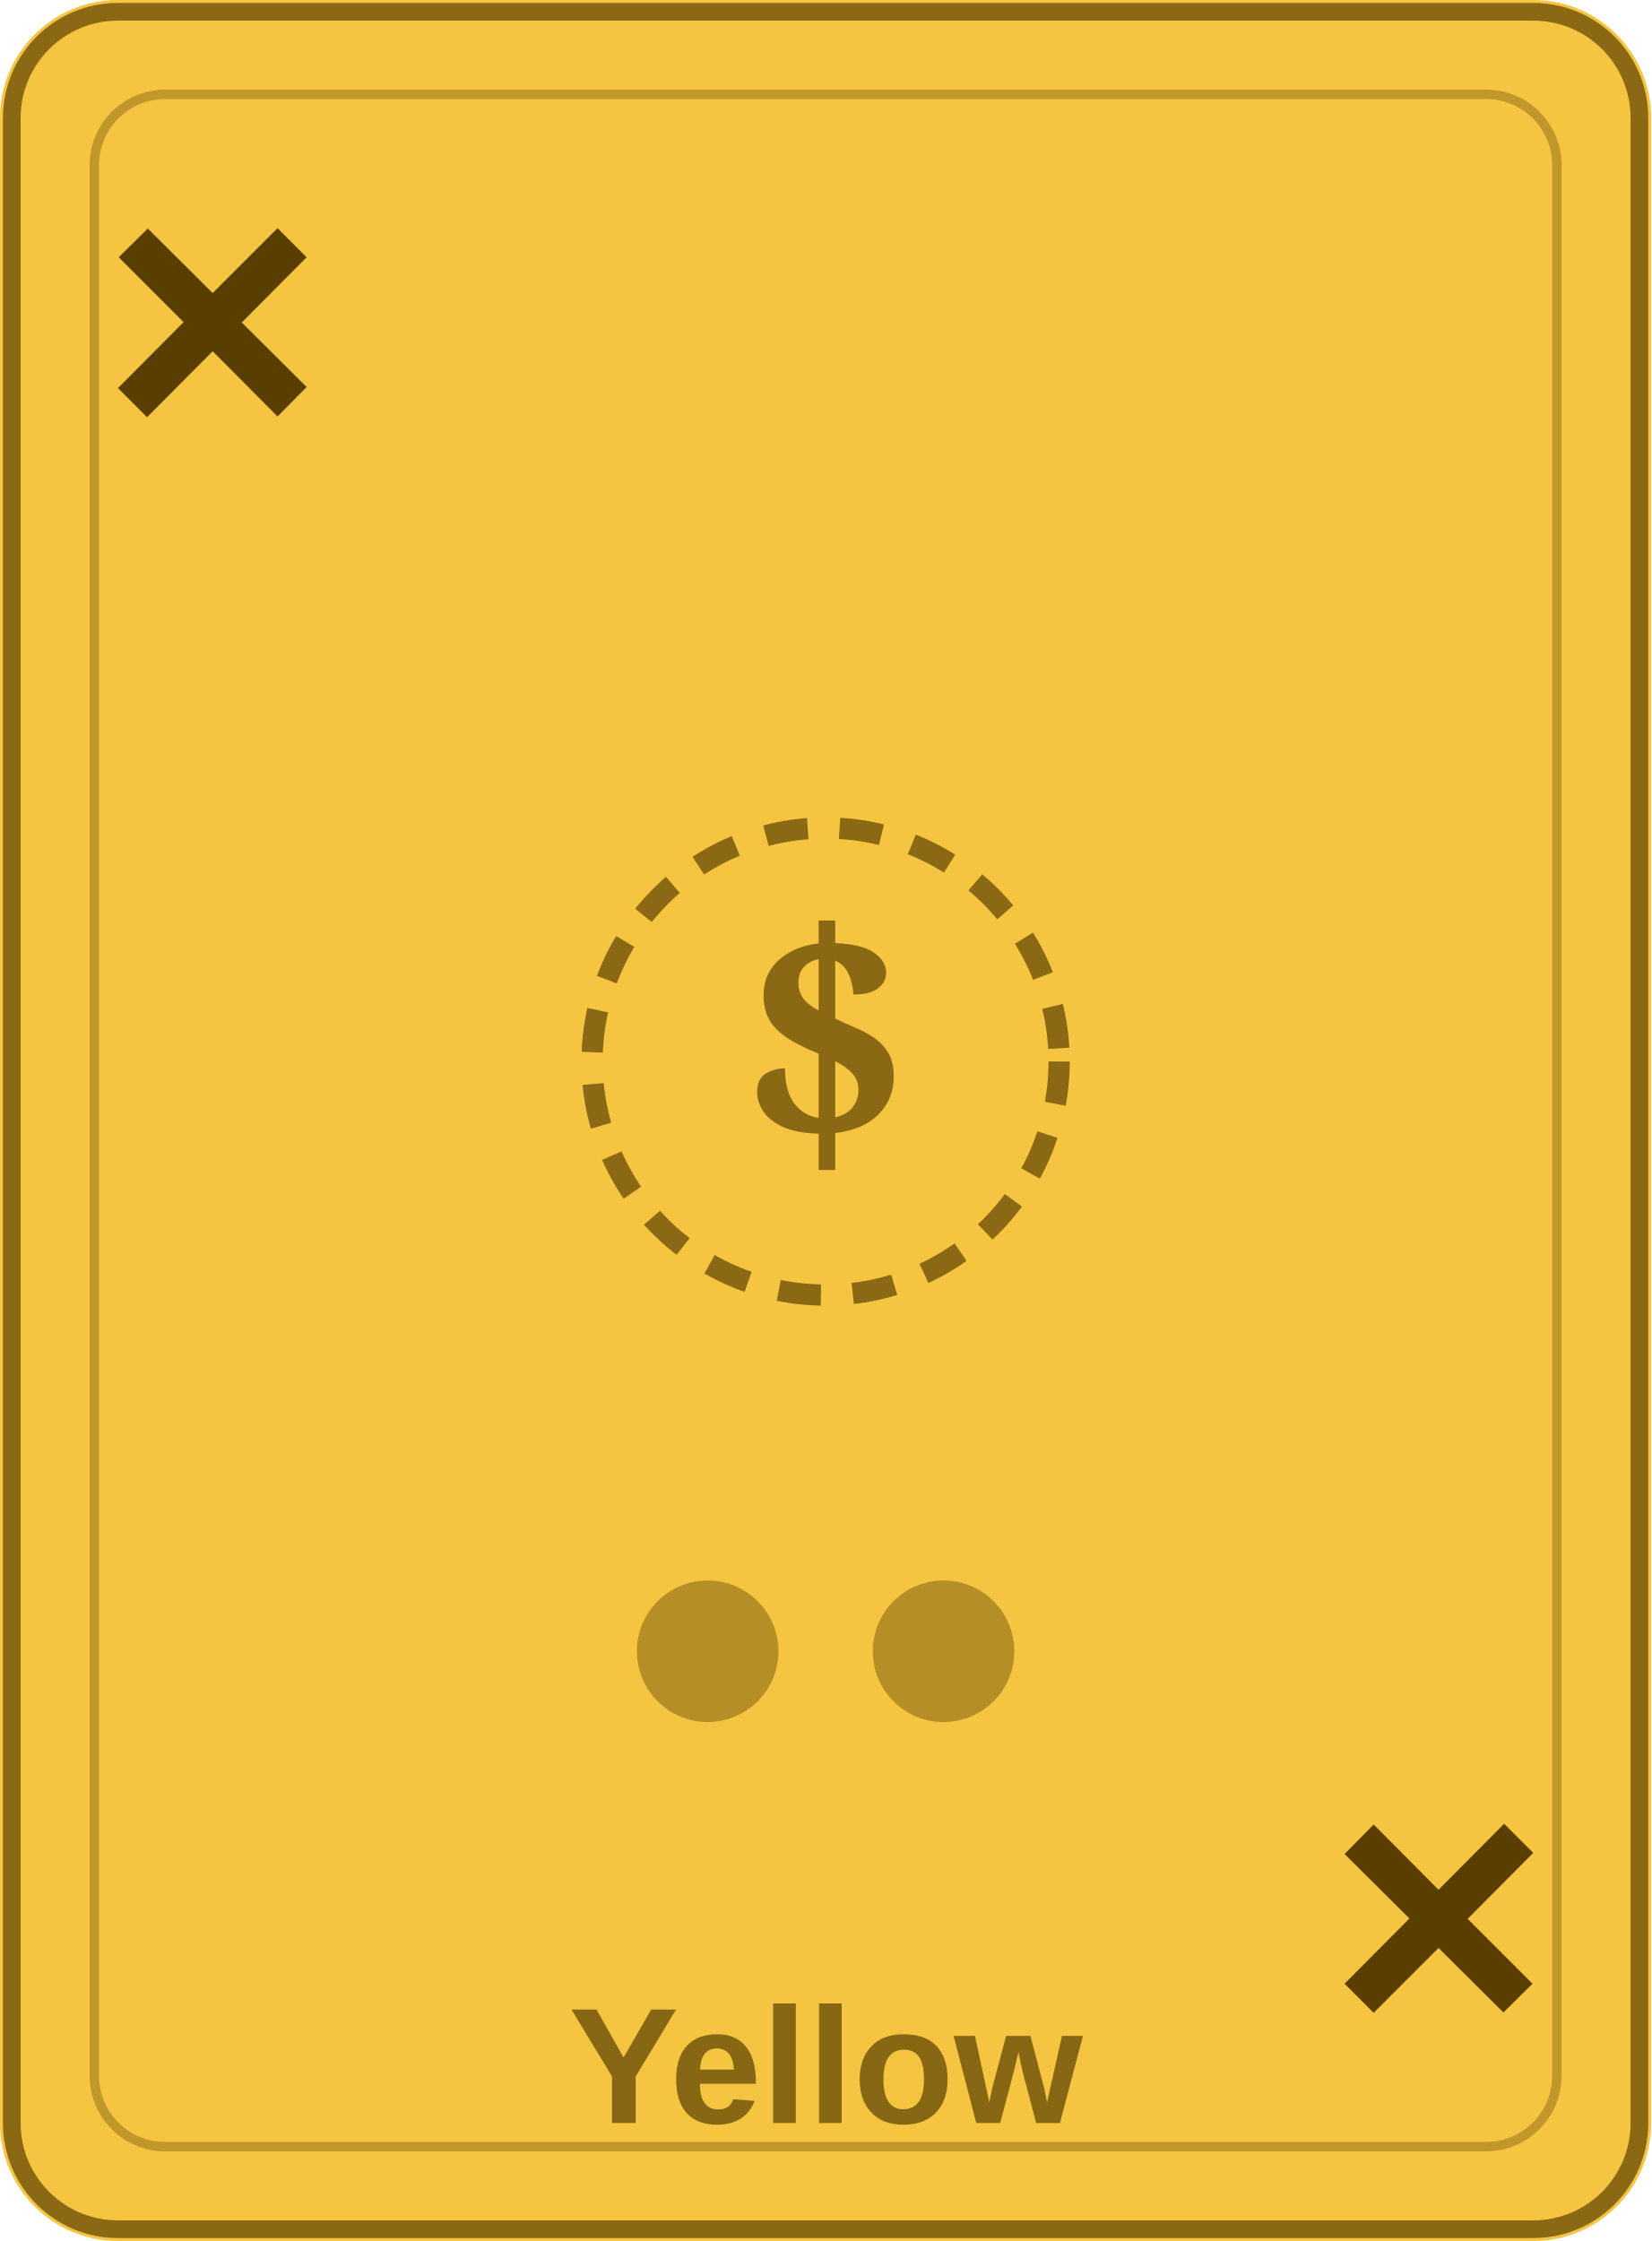
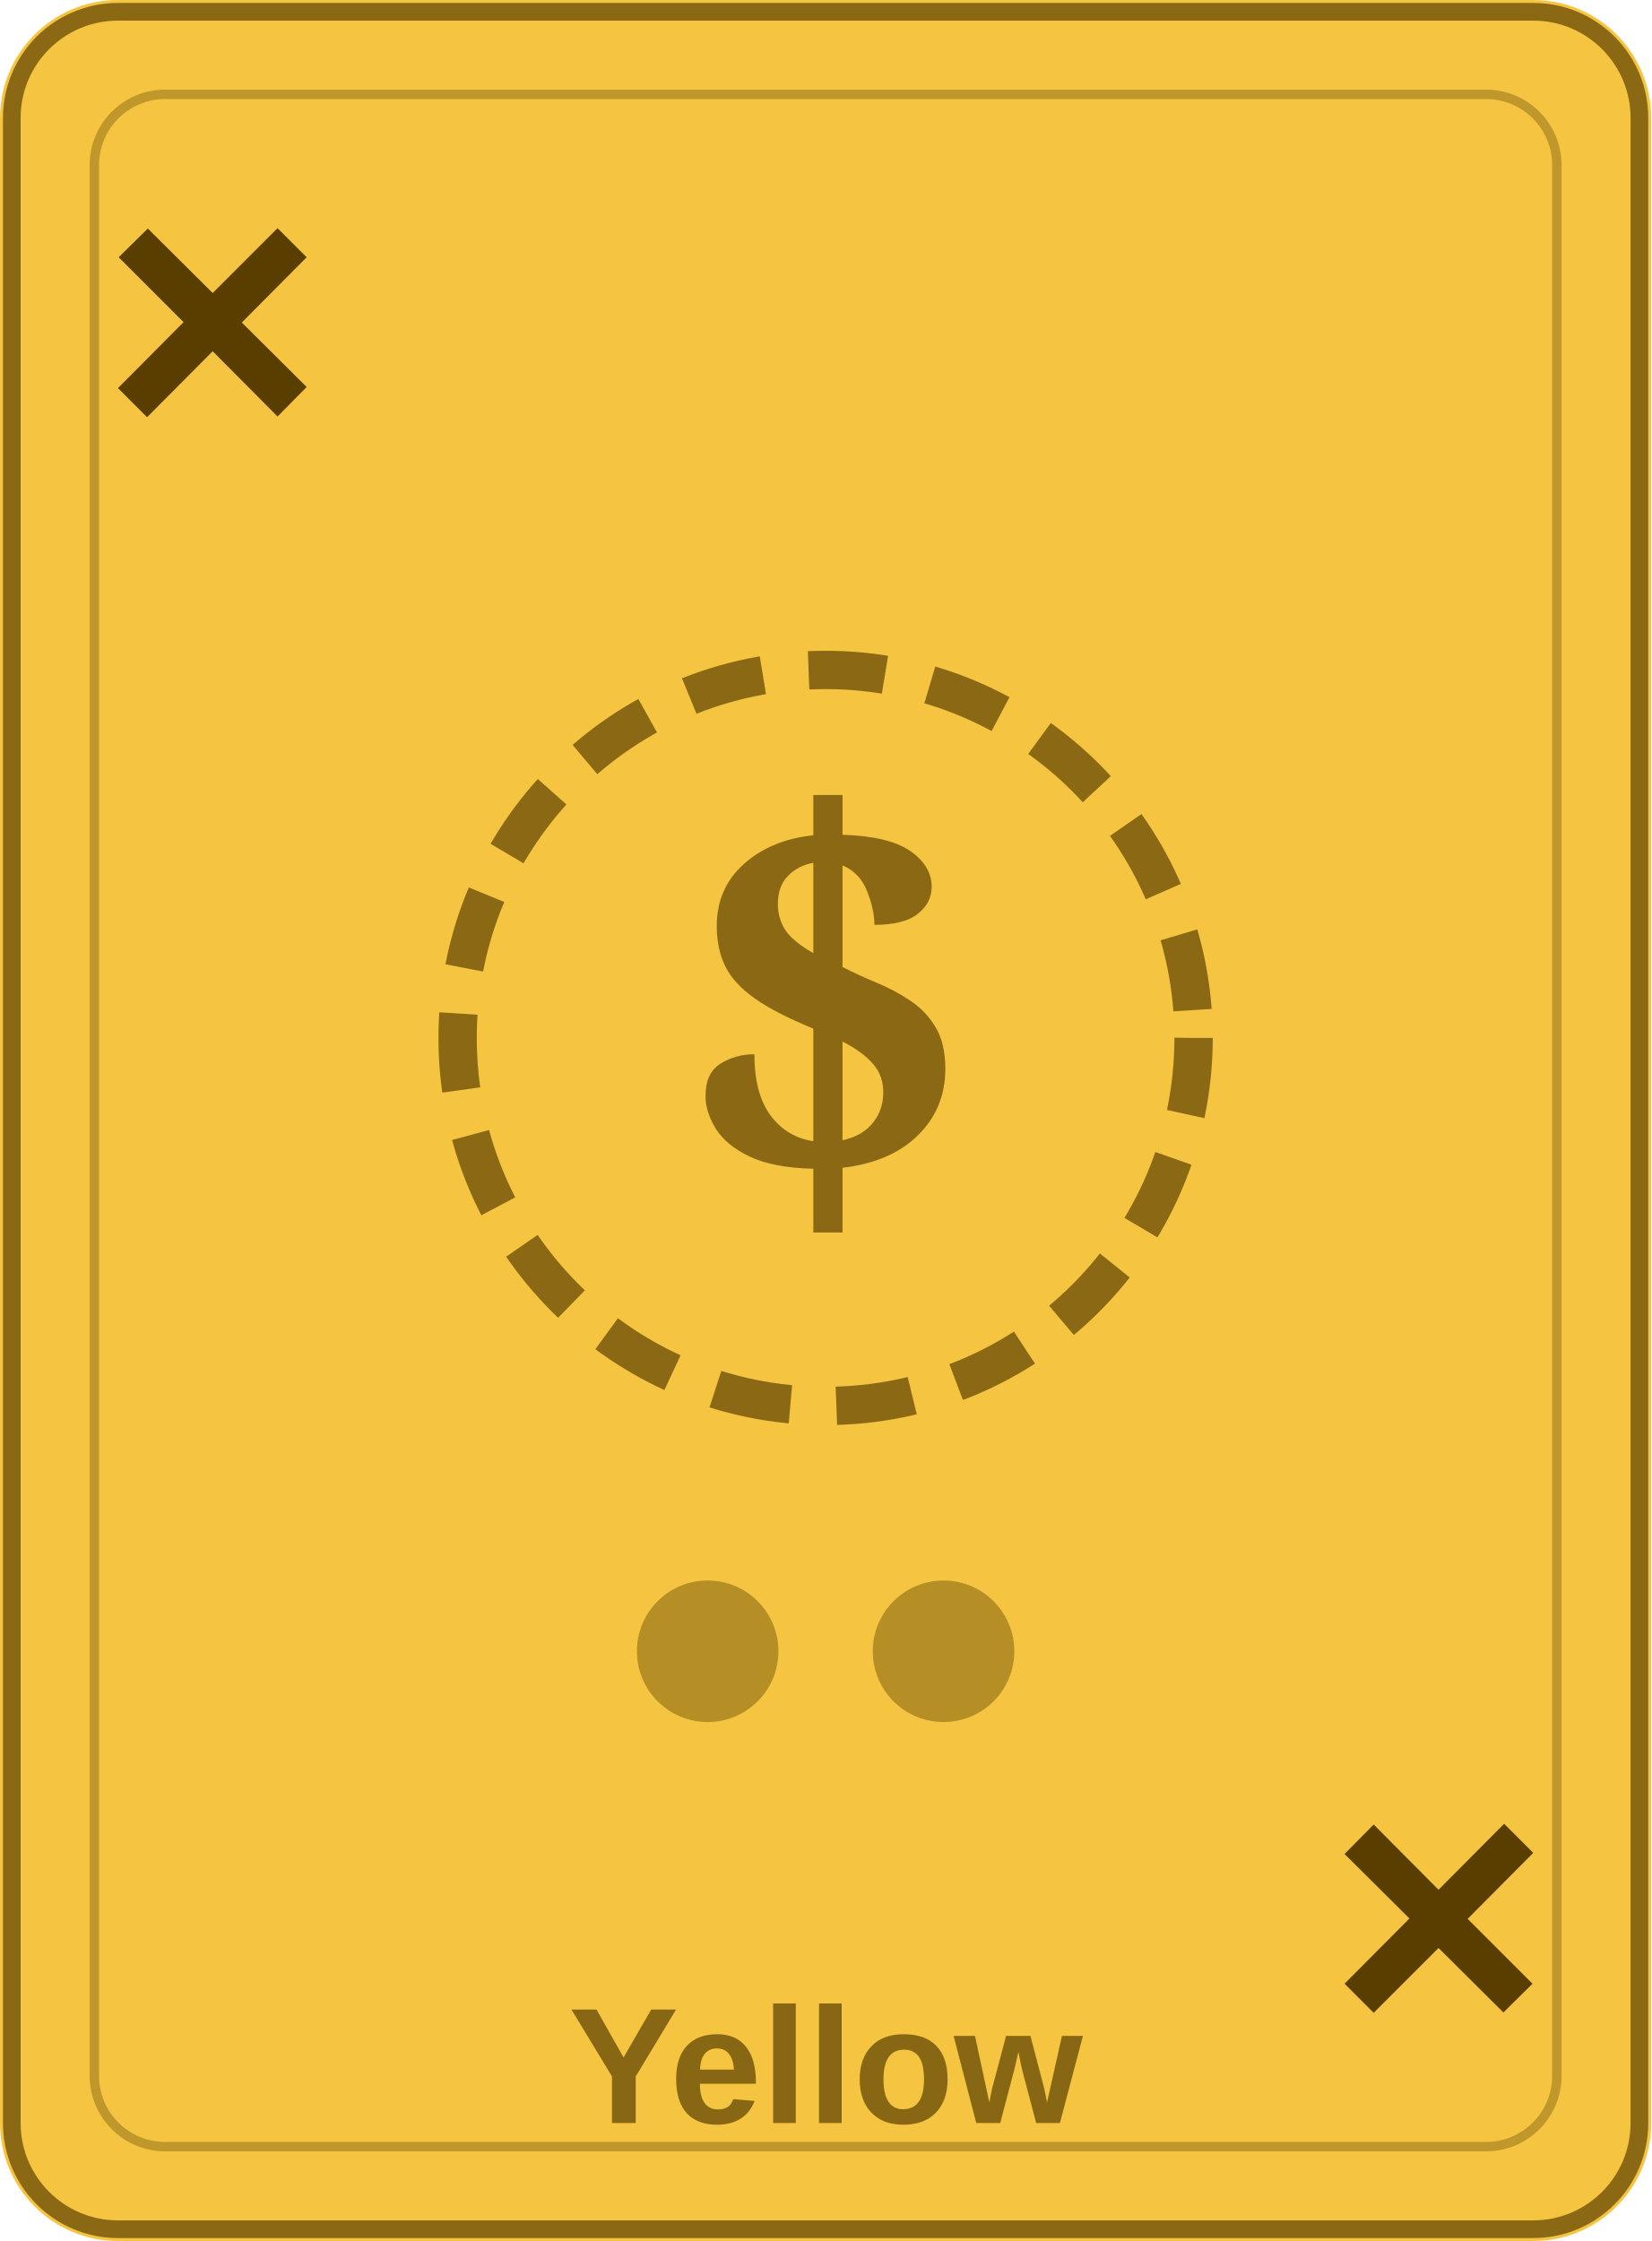
<svg xmlns="http://www.w3.org/2000/svg" width="140" height="190" viewBox="0 0 140 190">
  <rect width="140" height="190" rx="10" ry="10" fill="#f5c542" />
  <rect x="1" y="1" width="138" height="188" rx="9" ry="9" fill="none" stroke="#8b6914" stroke-width="1.5" />
  <rect x="8" y="8" width="124" height="174" rx="6" ry="6" fill="none" stroke="#8b6914" stroke-width="0.8" opacity="0.5" />
  <text x="18" y="38" font-family="Arial, sans-serif" font-size="32" font-weight="bold" text-anchor="middle" fill="#5a3e00">×</text>
  <text x="122" y="172" font-family="Arial, sans-serif" font-size="32" font-weight="bold" text-anchor="middle" fill="#5a3e00" transform="rotate(180,122,162)">×</text>
-   <g transform="translate(70,90) scale(0.9)">
-     <circle cx="0" cy="0" r="22" fill="none" stroke="#8b6914" stroke-width="2" stroke-dasharray="4,3" />
-     <text x="0" y="8" font-family="serif" font-size="28" font-weight="bold" text-anchor="middle" fill="#8b6914">$</text>
+   <g transform="translate(70,88) scale(1.3)">
+     <circle cx="0" cy="0" r="24" fill="none" stroke="#8b6914" stroke-width="2.5" stroke-dasharray="5,3" />
+     <text x="0" y="10" font-family="serif" font-size="34" font-weight="bold" text-anchor="middle" fill="#8b6914">$</text>
  </g>
  <circle cx="60" cy="140" r="6" fill="#8b6914" opacity="0.6" />
  <circle cx="80" cy="140" r="6" fill="#8b6914" opacity="0.6" />
  <text x="70" y="180" font-family="Arial, sans-serif" font-size="14" font-weight="bold" text-anchor="middle" fill="#5a3e00" opacity="0.7">Yellow</text>
</svg>
